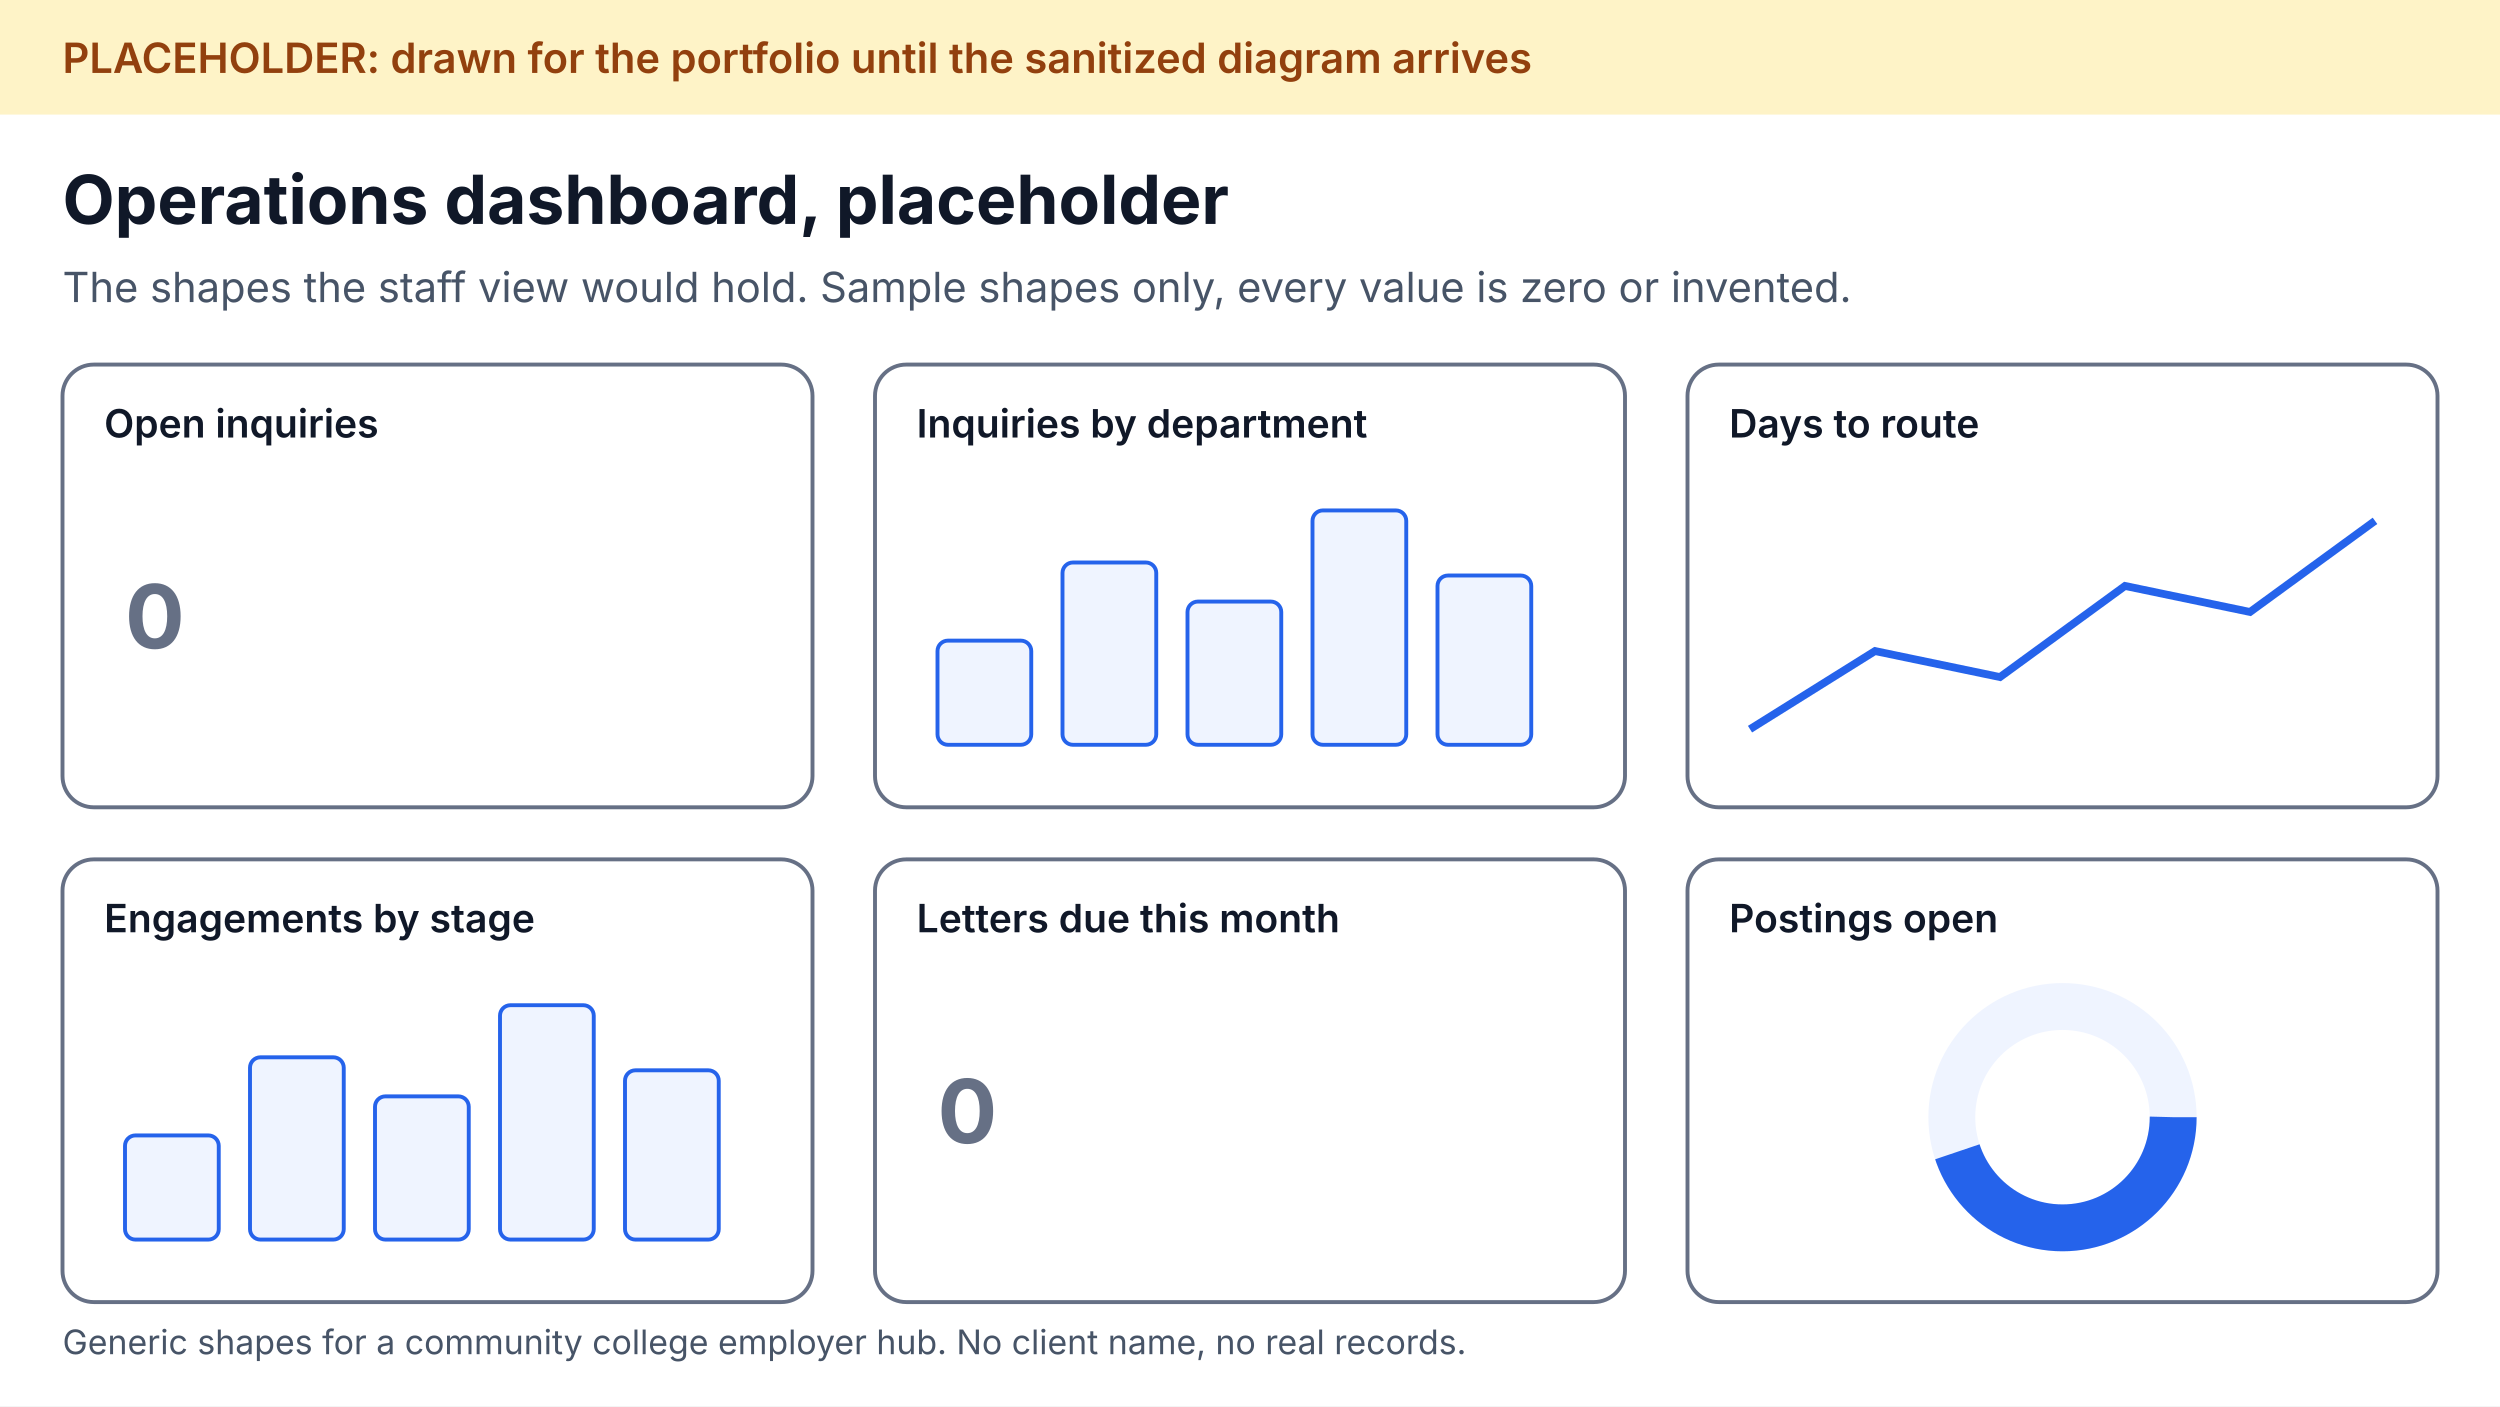
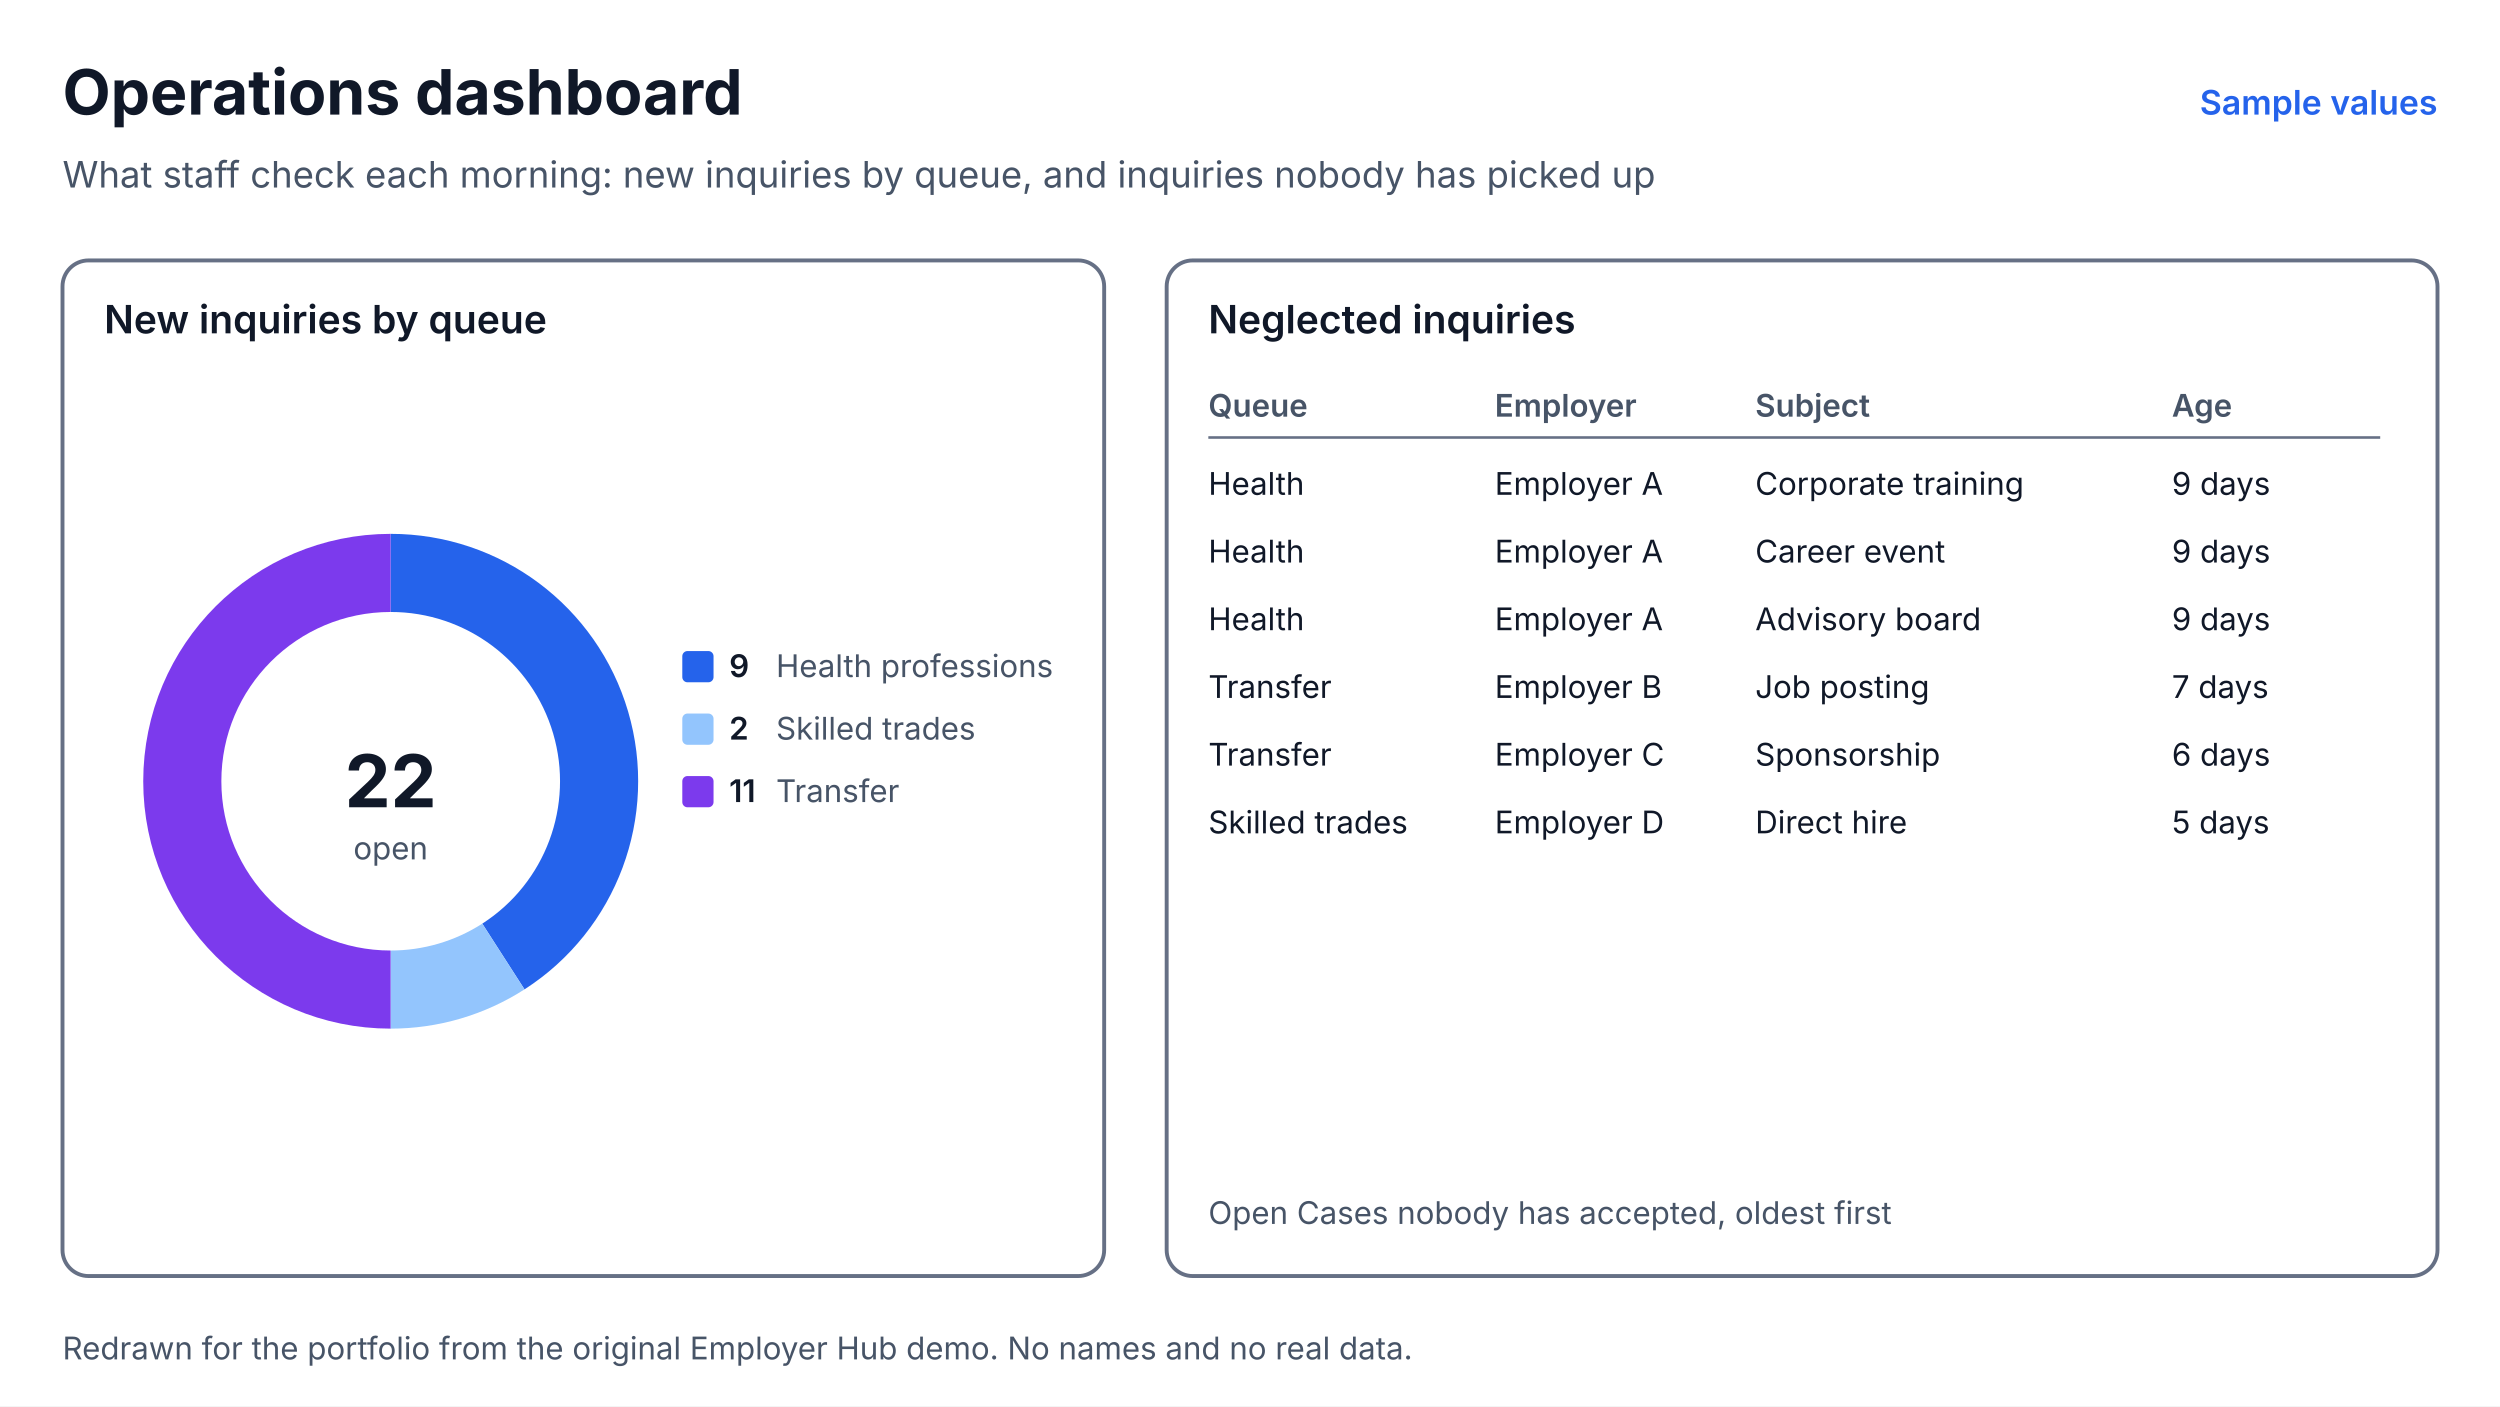
<svg xmlns="http://www.w3.org/2000/svg" viewBox="0 0 960 540" width="960" height="540" role="img" aria-labelledby="t d">
  <defs>
    <marker id="arrow" viewBox="0 0 10 10" refX="9" refY="5" markerWidth="8" markerHeight="8" orient="auto-start-reverse">
      <path d="M0 0L10 5L0 10z" fill="#2563EB" />
    </marker>
  </defs>
  <rect width="960" height="540" fill="#FFFFFF" />
-   <rect x="0" y="0" width="960" height="44" fill="#FEF3C7" />
-   <text x="24" y="28" font-family="Inter, system-ui, sans-serif" font-size="16" font-weight="600" fill="#92400E">PLACEHOLDER: drawn for the portfolio until the sanitized diagram arrives</text>
-   <text x="24" y="86" font-family="Inter, system-ui, sans-serif" font-size="26" font-weight="700" fill="#101828">Operations dashboard, placeholder</text>
-   <text x="24" y="116" font-family="Inter, system-ui, sans-serif" font-size="16" fill="#475467">The shapes the staff view would hold. Sample shapes only, every value is zero or invented.</text>
-   <rect x="24" y="140" width="288" height="170" rx="12" fill="#FFFFFF" stroke="#667085" stroke-width="1.5" />
-   <text x="40" y="168" font-family="Inter, system-ui, sans-serif" font-size="15" font-weight="600" fill="#101828">Open inquiries</text>
-   <text x="48" y="249" font-family="Inter, system-ui, sans-serif" font-size="34" font-weight="700" fill="#667085">0</text>
-   <rect x="336" y="140" width="288" height="170" rx="12" fill="#FFFFFF" stroke="#667085" stroke-width="1.5" />
-   <text x="352" y="168" font-family="Inter, system-ui, sans-serif" font-size="15" font-weight="600" fill="#101828">Inquiries by department</text>
-   <rect x="360" y="246" width="36" height="40" rx="4" fill="#EFF4FF" stroke="#2563EB" stroke-width="1.5" />
-   <rect x="408" y="216" width="36" height="70" rx="4" fill="#EFF4FF" stroke="#2563EB" stroke-width="1.5" />
-   <rect x="456" y="231" width="36" height="55" rx="4" fill="#EFF4FF" stroke="#2563EB" stroke-width="1.5" />
-   <rect x="504" y="196" width="36" height="90" rx="4" fill="#EFF4FF" stroke="#2563EB" stroke-width="1.5" />
-   <rect x="552" y="221" width="36" height="65" rx="4" fill="#EFF4FF" stroke="#2563EB" stroke-width="1.5" />
-   <rect x="648" y="140" width="288" height="170" rx="12" fill="#FFFFFF" stroke="#667085" stroke-width="1.5" />
-   <text x="664" y="168" font-family="Inter, system-ui, sans-serif" font-size="15" font-weight="600" fill="#101828">Days to route</text>
-   <polyline points="672,280 720,250 768,260 816,225 864,235 912,200" fill="none" stroke="#2563EB" stroke-width="3" />
-   <rect x="24" y="330" width="288" height="170" rx="12" fill="#FFFFFF" stroke="#667085" stroke-width="1.5" />
-   <text x="40" y="358" font-family="Inter, system-ui, sans-serif" font-size="15" font-weight="600" fill="#101828">Engagements by stage</text>
-   <rect x="48" y="436" width="36" height="40" rx="4" fill="#EFF4FF" stroke="#2563EB" stroke-width="1.5" />
-   <rect x="96" y="406" width="36" height="70" rx="4" fill="#EFF4FF" stroke="#2563EB" stroke-width="1.5" />
-   <rect x="144" y="421" width="36" height="55" rx="4" fill="#EFF4FF" stroke="#2563EB" stroke-width="1.5" />
-   <rect x="192" y="386" width="36" height="90" rx="4" fill="#EFF4FF" stroke="#2563EB" stroke-width="1.5" />
-   <rect x="240" y="411" width="36" height="65" rx="4" fill="#EFF4FF" stroke="#2563EB" stroke-width="1.5" />
-   <rect x="336" y="330" width="288" height="170" rx="12" fill="#FFFFFF" stroke="#667085" stroke-width="1.5" />
-   <text x="352" y="358" font-family="Inter, system-ui, sans-serif" font-size="15" font-weight="600" fill="#101828">Letters due this month</text>
-   <text x="360" y="439" font-family="Inter, system-ui, sans-serif" font-size="34" font-weight="700" fill="#667085">0</text>
-   <rect x="648" y="330" width="288" height="170" rx="12" fill="#FFFFFF" stroke="#667085" stroke-width="1.5" />
-   <text x="664" y="358" font-family="Inter, system-ui, sans-serif" font-size="15" font-weight="600" fill="#101828">Postings open</text>
-   <circle cx="792" cy="429" r="42.5" fill="none" stroke="#EFF4FF" stroke-width="18" />
-   <circle cx="792" cy="429" r="42.5" fill="none" stroke="#2563EB" stroke-width="18" stroke-dasharray="120 400" />
-   <text x="24" y="520" font-family="Inter, system-ui, sans-serif" font-size="13" fill="#475467">Generic shapes for a community college employer hub. No client name, no real records.</text>
+   <text x="24" y="44" font-family="Inter, system-ui, sans-serif" font-size="24" font-weight="700" fill="#101828" text-anchor="start">Operations dashboard</text>
+   <text x="24" y="72" font-family="Inter, system-ui, sans-serif" font-size="14" font-weight="400" fill="#475467" text-anchor="start">What staff check each morning: new inquiries by queue, and inquiries nobody has picked up</text>
+   <text x="936" y="44" font-family="Inter, system-ui, sans-serif" font-size="13" font-weight="600" fill="#2563EB" text-anchor="end">Sample values</text>
+   <rect x="24" y="100" width="400" height="390" rx="10" fill="#FFFFFF" stroke="#667085" stroke-width="1.5" />
+   <text x="40" y="128" font-family="Inter, system-ui, sans-serif" font-size="15" font-weight="600" fill="#101828" text-anchor="start">New inquiries by queue</text>
+   <path d="M150.0 220.0 A80 80 0 0 1 193.3 367.3" fill="none" stroke="#2563EB" stroke-width="30" />
+   <path d="M193.3 367.3 A80 80 0 0 1 150.0 380.0" fill="none" stroke="#93C5FD" stroke-width="30" />
+   <path d="M150.0 380.0 A80 80 0 0 1 150.0 220.0" fill="none" stroke="#7C3AED" stroke-width="30" />
+   <text x="150" y="310" font-family="Inter, system-ui, sans-serif" font-size="28" font-weight="700" fill="#101828" text-anchor="middle">22</text>
+   <text x="150" y="330" font-family="Inter, system-ui, sans-serif" font-size="12" font-weight="400" fill="#475467" text-anchor="middle">open</text>
+   <rect x="262" y="250" width="12" height="12" rx="2" fill="#2563EB" />
+   <text x="280" y="260" font-family="Inter, system-ui, sans-serif" font-size="12" font-weight="600" fill="#101828" text-anchor="start">9</text>
+   <text x="298" y="260" font-family="Inter, system-ui, sans-serif" font-size="12" font-weight="400" fill="#475467" text-anchor="start">Health professions</text>
+   <rect x="262" y="274" width="12" height="12" rx="2" fill="#93C5FD" />
+   <text x="280" y="284" font-family="Inter, system-ui, sans-serif" font-size="12" font-weight="600" fill="#101828" text-anchor="start">2</text>
+   <text x="298" y="284" font-family="Inter, system-ui, sans-serif" font-size="12" font-weight="400" fill="#475467" text-anchor="start">Skilled trades</text>
+   <rect x="262" y="298" width="12" height="12" rx="2" fill="#7C3AED" />
+   <text x="280" y="308" font-family="Inter, system-ui, sans-serif" font-size="12" font-weight="600" fill="#101828" text-anchor="start">11</text>
+   <text x="298" y="308" font-family="Inter, system-ui, sans-serif" font-size="12" font-weight="400" fill="#475467" text-anchor="start">Transfer</text>
+   <rect x="448" y="100" width="488" height="390" rx="10" fill="#FFFFFF" stroke="#667085" stroke-width="1.5" />
+   <text x="464" y="128" font-family="Inter, system-ui, sans-serif" font-size="15" font-weight="600" fill="#101828" text-anchor="start">Neglected inquiries</text>
+   <text x="464" y="160" font-family="Inter, system-ui, sans-serif" font-size="12" font-weight="600" fill="#475467" text-anchor="start">Queue</text>
+   <text x="574" y="160" font-family="Inter, system-ui, sans-serif" font-size="12" font-weight="600" fill="#475467" text-anchor="start">Employer</text>
+   <text x="674" y="160" font-family="Inter, system-ui, sans-serif" font-size="12" font-weight="600" fill="#475467" text-anchor="start">Subject</text>
+   <text x="834" y="160" font-family="Inter, system-ui, sans-serif" font-size="12" font-weight="600" fill="#475467" text-anchor="start">Age</text>
+   <line x1="464" y1="168" x2="914" y2="168" stroke="#667085" stroke-width="1" />
+   <text x="464" y="190" font-family="Inter, system-ui, sans-serif" font-size="12" font-weight="400" fill="#101828" text-anchor="start">Health</text>
+   <text x="574" y="190" font-family="Inter, system-ui, sans-serif" font-size="12" font-weight="400" fill="#101828" text-anchor="start">Employer A</text>
+   <text x="674" y="190" font-family="Inter, system-ui, sans-serif" font-size="12" font-weight="400" fill="#101828" text-anchor="start">Corporate training</text>
+   <text x="834" y="190" font-family="Inter, system-ui, sans-serif" font-size="12" font-weight="400" fill="#101828" text-anchor="start">9 days</text>
+   <text x="464" y="216" font-family="Inter, system-ui, sans-serif" font-size="12" font-weight="400" fill="#101828" text-anchor="start">Health</text>
+   <text x="574" y="216" font-family="Inter, system-ui, sans-serif" font-size="12" font-weight="400" fill="#101828" text-anchor="start">Employer A</text>
+   <text x="674" y="216" font-family="Inter, system-ui, sans-serif" font-size="12" font-weight="400" fill="#101828" text-anchor="start">Career event</text>
+   <text x="834" y="216" font-family="Inter, system-ui, sans-serif" font-size="12" font-weight="400" fill="#101828" text-anchor="start">9 days</text>
+   <text x="464" y="242" font-family="Inter, system-ui, sans-serif" font-size="12" font-weight="400" fill="#101828" text-anchor="start">Health</text>
+   <text x="574" y="242" font-family="Inter, system-ui, sans-serif" font-size="12" font-weight="400" fill="#101828" text-anchor="start">Employer A</text>
+   <text x="674" y="242" font-family="Inter, system-ui, sans-serif" font-size="12" font-weight="400" fill="#101828" text-anchor="start">Advisory board</text>
+   <text x="834" y="242" font-family="Inter, system-ui, sans-serif" font-size="12" font-weight="400" fill="#101828" text-anchor="start">9 days</text>
+   <text x="464" y="268" font-family="Inter, system-ui, sans-serif" font-size="12" font-weight="400" fill="#101828" text-anchor="start">Transfer</text>
+   <text x="574" y="268" font-family="Inter, system-ui, sans-serif" font-size="12" font-weight="400" fill="#101828" text-anchor="start">Employer B</text>
+   <text x="674" y="268" font-family="Inter, system-ui, sans-serif" font-size="12" font-weight="400" fill="#101828" text-anchor="start">Job posting</text>
+   <text x="834" y="268" font-family="Inter, system-ui, sans-serif" font-size="12" font-weight="400" fill="#101828" text-anchor="start">7 days</text>
+   <text x="464" y="294" font-family="Inter, system-ui, sans-serif" font-size="12" font-weight="400" fill="#101828" text-anchor="start">Transfer</text>
+   <text x="574" y="294" font-family="Inter, system-ui, sans-serif" font-size="12" font-weight="400" fill="#101828" text-anchor="start">Employer C</text>
+   <text x="674" y="294" font-family="Inter, system-ui, sans-serif" font-size="12" font-weight="400" fill="#101828" text-anchor="start">Sponsorship</text>
+   <text x="834" y="294" font-family="Inter, system-ui, sans-serif" font-size="12" font-weight="400" fill="#101828" text-anchor="start">6 days</text>
+   <text x="464" y="320" font-family="Inter, system-ui, sans-serif" font-size="12" font-weight="400" fill="#101828" text-anchor="start">Skilled trades</text>
+   <text x="574" y="320" font-family="Inter, system-ui, sans-serif" font-size="12" font-weight="400" fill="#101828" text-anchor="start">Employer D</text>
+   <text x="674" y="320" font-family="Inter, system-ui, sans-serif" font-size="12" font-weight="400" fill="#101828" text-anchor="start">Direct hire</text>
+   <text x="834" y="320" font-family="Inter, system-ui, sans-serif" font-size="12" font-weight="400" fill="#101828" text-anchor="start">5 days</text>
+   <text x="464" y="470" font-family="Inter, system-ui, sans-serif" font-size="12" font-weight="400" fill="#475467" text-anchor="start">Open Cases nobody has accepted, oldest first</text>
+   <text x="24" y="522" font-family="Inter, system-ui, sans-serif" font-size="12" font-weight="400" fill="#475467" text-anchor="start">Redrawn for the portfolio from the original Employer Hub demo. No names and no real data.</text>
</svg>
